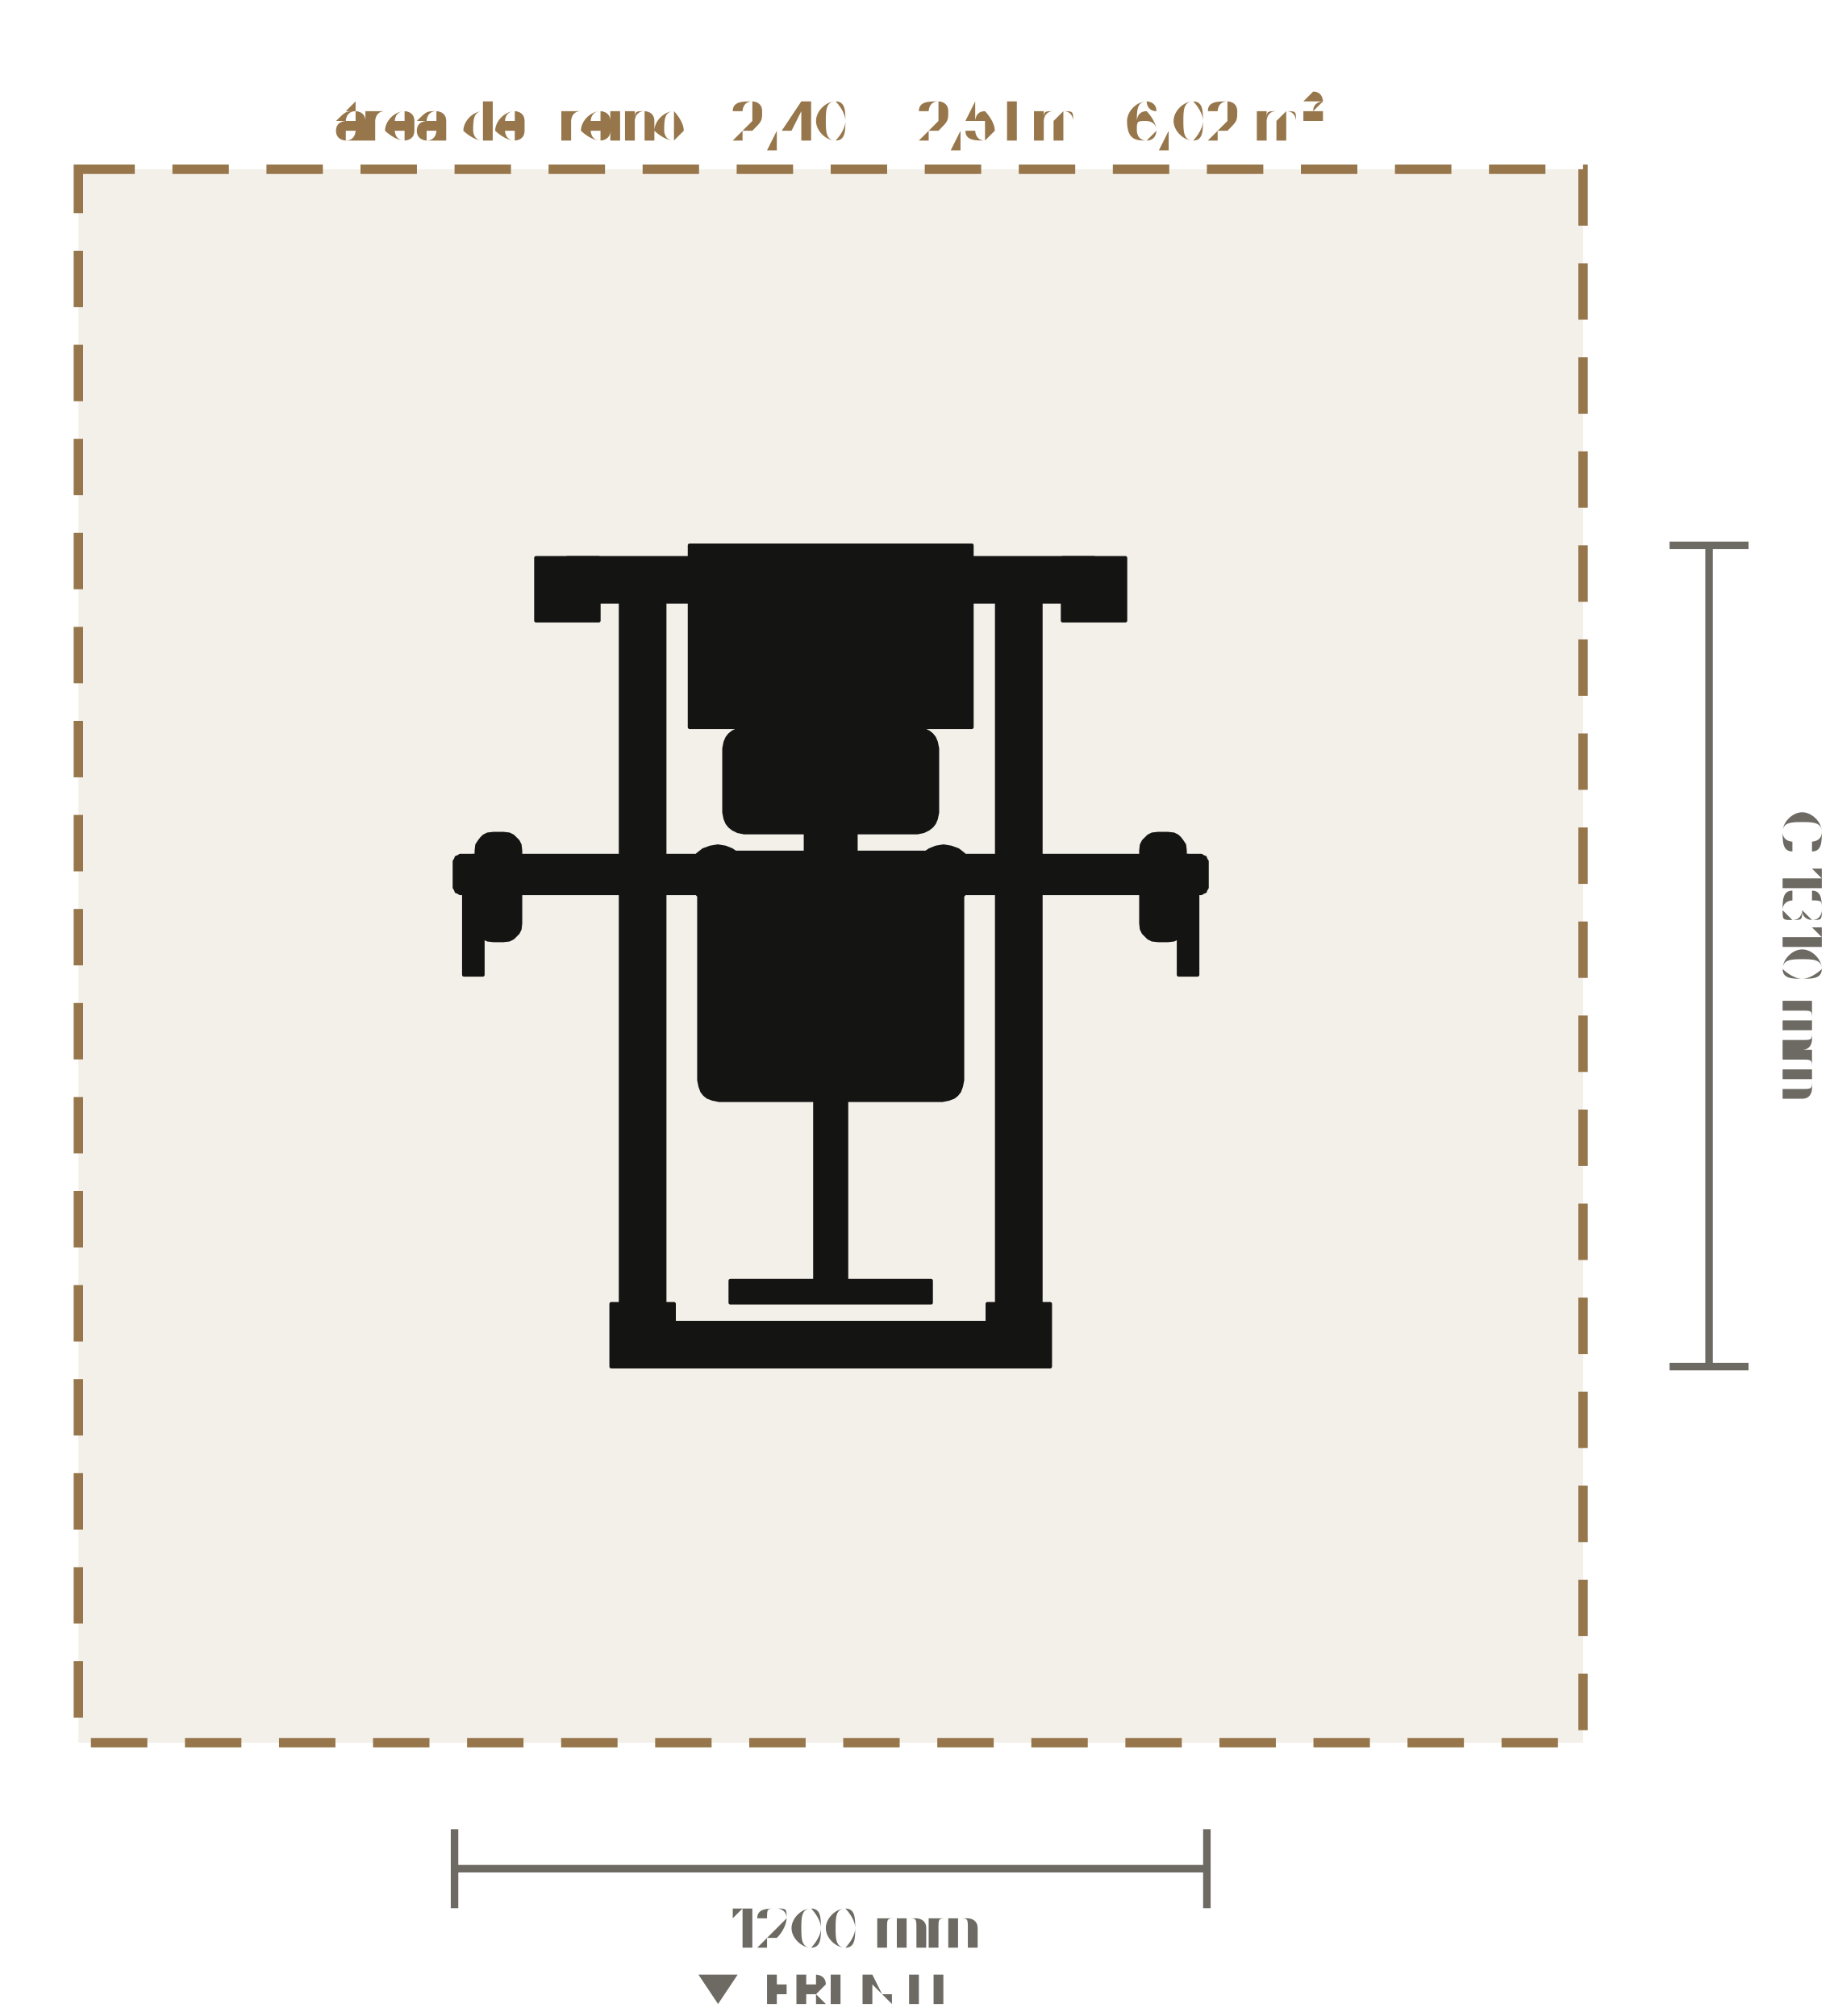
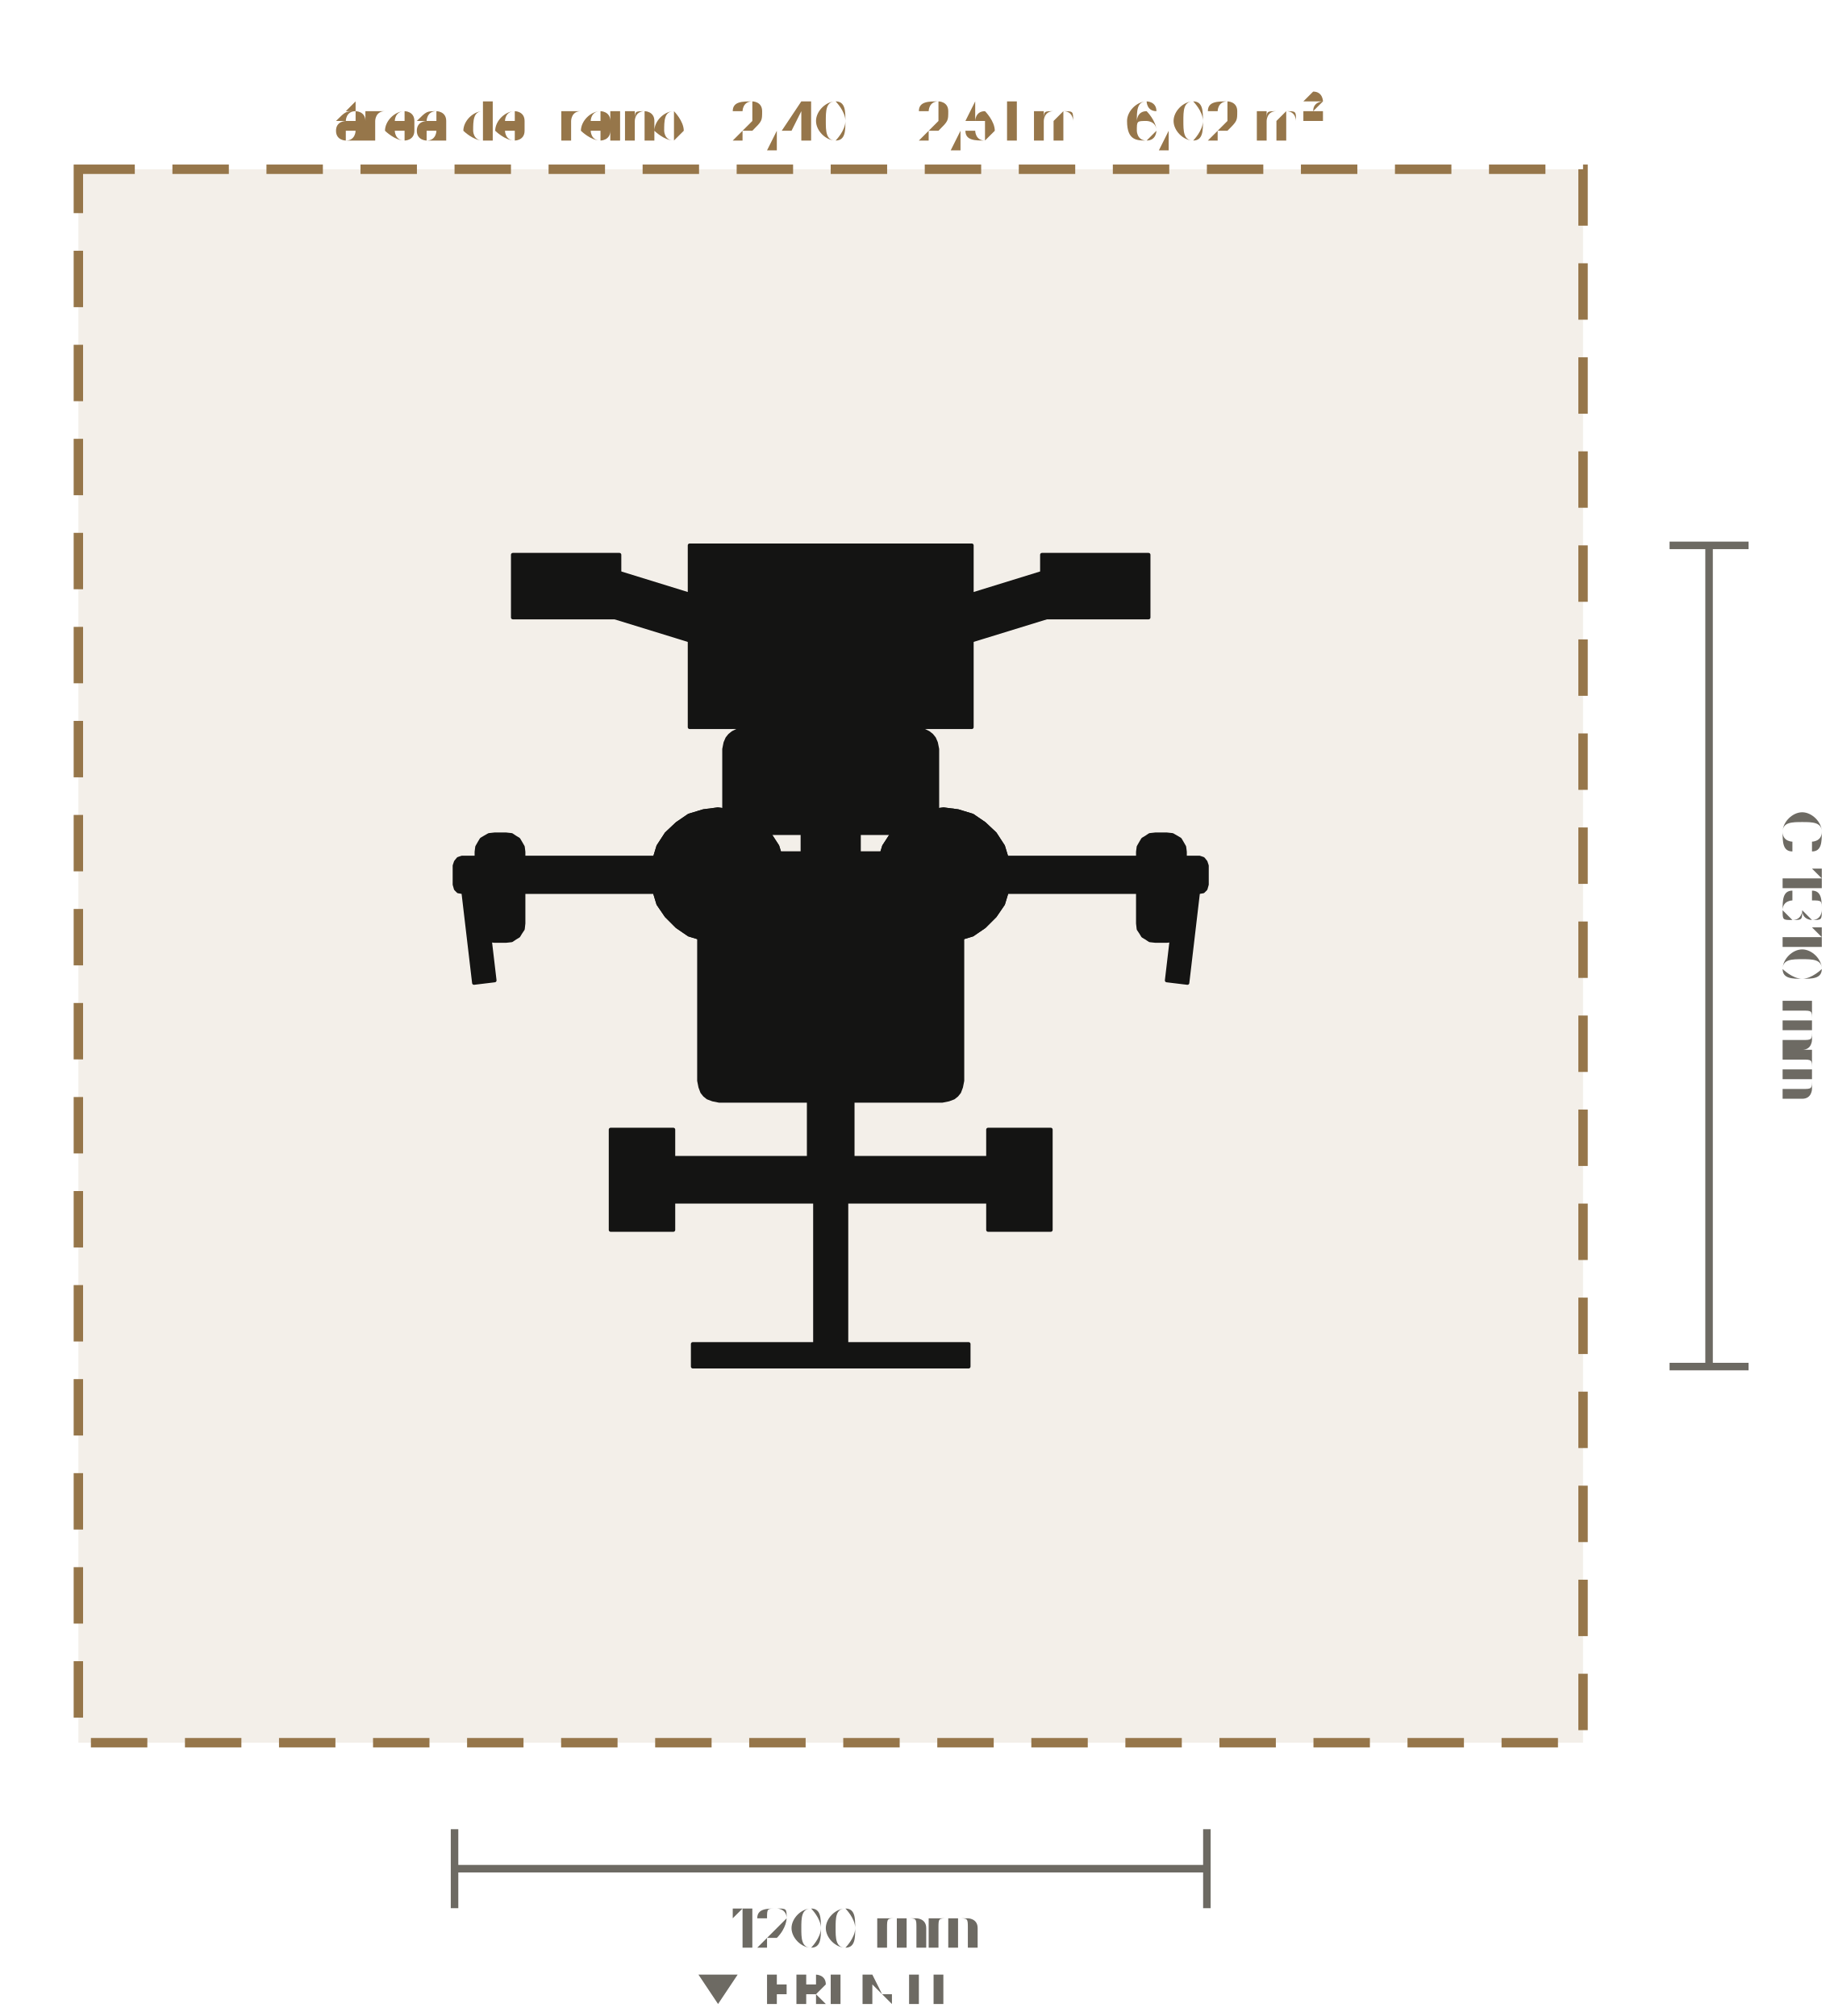
<svg xmlns="http://www.w3.org/2000/svg" viewBox="-1.325 -1.525 2.925 3.216" role="img" aria-label="Planta do Peck Deck (LD-B004): 1200 × 1310 mm, com 60 cm de área de treino em volta" data-equipment="LD-B004" data-unit="m">
  <rect class="eq-zone" x="-1.2" y="-1.255" width="2.4" height="2.51" style="fill:#96764a;fill-opacity:.12;stroke:#96764a;stroke-width:0.015;stroke-dasharray:0.09 0.06" />
  <text class="eq-zone-label" x="0" y="-1.3" style="font-family:Barlow,Inter,Arial,sans-serif;font-size:0.086px;fill:#96764a;text-anchor:middle">área de treino · 2,40 × 2,51 m · 6,02 m²</text>
  <g class="eq-parts">
-     <polygon class="eq-part" points="-0.42,-0.635 0.42,-0.635 0.42,-0.565 -0.42,-0.565" style="fill:#141413;stroke:#141413;stroke-width:0.006;stroke-linejoin:round" />
-     <polygon class="eq-part" points="-0.335,-0.6 -0.265,-0.6 -0.265,0.62 -0.335,0.62" style="fill:#141413;stroke:#141413;stroke-width:0.006;stroke-linejoin:round" />
-     <polygon class="eq-part" points="0.265,-0.6 0.335,-0.6 0.335,0.62 0.265,0.62" style="fill:#141413;stroke:#141413;stroke-width:0.006;stroke-linejoin:round" />
-     <polygon class="eq-part" points="-0.3,0.585 0.3,0.585 0.3,0.655 -0.3,0.655" style="fill:#141413;stroke:#141413;stroke-width:0.006;stroke-linejoin:round" />
-     <polygon class="eq-part" points="-0.035,-0.6 0.035,-0.6 0.035,0.11 -0.035,0.11" style="fill:#141413;stroke:#141413;stroke-width:0.006;stroke-linejoin:round" />
-     <polygon class="eq-part" points="-0.47,-0.635 -0.37,-0.635 -0.37,-0.535 -0.47,-0.535" style="fill:#141413;stroke:#141413;stroke-width:0.006;stroke-linejoin:round" />
-     <polygon class="eq-part" points="0.37,-0.635 0.47,-0.635 0.47,-0.535 0.37,-0.535" style="fill:#141413;stroke:#141413;stroke-width:0.006;stroke-linejoin:round" />
-     <polygon class="eq-part" points="-0.35,0.555 -0.25,0.555 -0.25,0.655 -0.35,0.655" style="fill:#141413;stroke:#141413;stroke-width:0.006;stroke-linejoin:round" />
-     <polygon class="eq-part" points="0.25,0.555 0.35,0.555 0.35,0.655 0.25,0.655" style="fill:#141413;stroke:#141413;stroke-width:0.006;stroke-linejoin:round" />
+     <polygon class="eq-part" points="-0.035,-0.51 0.035,-0.51 0.035,0.357 -0.035,0.357" style="fill:#141413;stroke:#141413;stroke-width:0.006;stroke-linejoin:round" />
+     <polygon class="eq-part" points="-0.432,-0.567 -0.411,-0.634 0.01,-0.504 -0.01,-0.437" style="fill:#141413;stroke:#141413;stroke-width:0.006;stroke-linejoin:round" />
+     <polygon class="eq-part" points="-0.507,-0.64 -0.337,-0.64 -0.337,-0.54 -0.507,-0.54" style="fill:#141413;stroke:#141413;stroke-width:0.006;stroke-linejoin:round" />
+     <polygon class="eq-part" points="-0.01,-0.504 0.411,-0.634 0.432,-0.567 0.01,-0.437" style="fill:#141413;stroke:#141413;stroke-width:0.006;stroke-linejoin:round" />
+     <polygon class="eq-part" points="0.337,-0.64 0.507,-0.64 0.507,-0.54 0.337,-0.54" style="fill:#141413;stroke:#141413;stroke-width:0.006;stroke-linejoin:round" />
+     <polygon class="eq-part" points="-0.301,0.322 0.301,0.322 0.301,0.392 -0.301,0.392" style="fill:#141413;stroke:#141413;stroke-width:0.006;stroke-linejoin:round" />
+     <polygon class="eq-part" points="-0.351,0.277 -0.251,0.277 -0.251,0.437 -0.351,0.437" style="fill:#141413;stroke:#141413;stroke-width:0.006;stroke-linejoin:round" />
+     <polygon class="eq-part" points="0.251,0.277 0.351,0.277 0.351,0.437 0.251,0.437" style="fill:#141413;stroke:#141413;stroke-width:0.006;stroke-linejoin:round" />
    <polygon class="eq-part" points="-0.2,-0.63 -0.17,-0.63 -0.17,-0.39 -0.2,-0.39" style="fill:#141413;stroke:#141413;stroke-width:0.006;stroke-linejoin:round" />
    <polygon class="eq-part" points="0.17,-0.63 0.2,-0.63 0.2,-0.39 0.17,-0.39" style="fill:#141413;stroke:#141413;stroke-width:0.006;stroke-linejoin:round" />
    <polygon class="eq-part" points="-0.2,-0.63 0.2,-0.63 0.2,-0.39 -0.2,-0.39" style="fill:#141413;stroke:#141413;stroke-width:0.006;stroke-linejoin:round" />
    <polygon class="eq-part" points="-0.2,-0.63 0.2,-0.63 0.2,-0.39 -0.2,-0.39" style="fill:#141413;stroke:#141413;stroke-width:0.006;stroke-linejoin:round" />
    <polygon class="eq-part" points="-0.225,-0.655 0.225,-0.655 0.225,-0.365 -0.225,-0.365" style="fill:#141413;stroke:#141413;stroke-width:0.006;stroke-linejoin:round" />
    <polygon class="eq-part" points="-0.08,-0.39 0.08,-0.39 0.08,-0.386 -0.08,-0.386" style="fill:#141413;stroke:#141413;stroke-width:0.006;stroke-linejoin:round" />
-     <polygon class="eq-part" points="-0.09,-0.51 -0.09,-0.513 -0.089,-0.515 -0.087,-0.517 -0.085,-0.519 -0.083,-0.52 -0.08,-0.52 -0.077,-0.52 -0.075,-0.519 -0.073,-0.517 -0.071,-0.515 -0.07,-0.513 -0.07,-0.51 -0.07,-0.508 -0.071,-0.505 -0.073,-0.503 -0.075,-0.501 -0.077,-0.5 -0.08,-0.5 -0.083,-0.5 -0.085,-0.501 -0.087,-0.503 -0.089,-0.505 -0.09,-0.508" style="fill:#141413;stroke:#141413;stroke-width:0.006;stroke-linejoin:round" />
-     <polygon class="eq-part" points="0.07,-0.51 0.07,-0.513 0.071,-0.515 0.073,-0.517 0.075,-0.519 0.077,-0.52 0.08,-0.52 0.083,-0.52 0.085,-0.519 0.087,-0.517 0.089,-0.515 0.09,-0.513 0.09,-0.51 0.09,-0.508 0.089,-0.505 0.087,-0.503 0.085,-0.501 0.083,-0.5 0.08,-0.5 0.077,-0.5 0.075,-0.501 0.073,-0.503 0.071,-0.505 0.07,-0.508" style="fill:#141413;stroke:#141413;stroke-width:0.006;stroke-linejoin:round" />
+     <polygon class="eq-part" points="-0.09,-0.51 -0.09,-0.513 -0.089,-0.515 -0.087,-0.517 -0.085,-0.519 -0.083,-0.52 -0.08,-0.52 -0.077,-0.52 -0.075,-0.519 -0.073,-0.517 -0.071,-0.515 -0.07,-0.513 -0.07,-0.51 -0.07,-0.507 -0.071,-0.505 -0.073,-0.503 -0.075,-0.501 -0.077,-0.5 -0.08,-0.5 -0.083,-0.5 -0.085,-0.501 -0.087,-0.503 -0.089,-0.505 -0.09,-0.507" style="fill:#141413;stroke:#141413;stroke-width:0.006;stroke-linejoin:round" />
+     <polygon class="eq-part" points="0.07,-0.51 0.07,-0.513 0.071,-0.515 0.073,-0.517 0.075,-0.519 0.077,-0.52 0.08,-0.52 0.083,-0.52 0.085,-0.519 0.087,-0.517 0.089,-0.515 0.09,-0.513 0.09,-0.51 0.09,-0.507 0.089,-0.505 0.087,-0.503 0.085,-0.501 0.083,-0.5 0.08,-0.5 0.077,-0.5 0.075,-0.501 0.073,-0.503 0.071,-0.505 0.07,-0.507" style="fill:#141413;stroke:#141413;stroke-width:0.006;stroke-linejoin:round" />
    <polygon class="eq-part" points="-0.13,-0.59 0.13,-0.59 0.13,-0.43 -0.13,-0.43" style="fill:#141413;stroke:#141413;stroke-width:0.006;stroke-linejoin:round" />
    <polygon class="eq-part" points="-0.13,-0.59 0.13,-0.59 0.13,-0.43 -0.13,-0.43" style="fill:#141413;stroke:#141413;stroke-width:0.006;stroke-linejoin:round" />
    <polygon class="eq-part" points="-0.004,-0.51 -0.004,-0.511 -0.004,-0.512 -0.003,-0.513 -0.002,-0.514 -0.001,-0.514 0,-0.514 0.001,-0.514 0.002,-0.514 0.003,-0.513 0.004,-0.512 0.004,-0.511 0.004,-0.51 0.004,-0.509 0.004,-0.508 0.003,-0.507 0.002,-0.507 0.001,-0.506 0,-0.506 -0.001,-0.506 -0.002,-0.507 -0.003,-0.507 -0.004,-0.508 -0.004,-0.509" style="fill:#141413;stroke:#141413;stroke-width:0.006;stroke-linejoin:round" />
    <polygon class="eq-part" points="-0.12,-0.575 0.12,-0.575 0.12,-0.445 -0.12,-0.445" style="fill:#141413;stroke:#141413;stroke-width:0.006;stroke-linejoin:round" />
    <polygon class="eq-part" points="-0.12,-0.575 0.12,-0.575 0.12,-0.445 -0.12,-0.445" style="fill:#141413;stroke:#141413;stroke-width:0.006;stroke-linejoin:round" />
    <polygon class="eq-part" points="-0.12,-0.575 0.12,-0.575 0.12,-0.445 -0.12,-0.445" style="fill:#141413;stroke:#141413;stroke-width:0.006;stroke-linejoin:round" />
    <polygon class="eq-part" points="-0.12,-0.575 0.12,-0.575 0.12,-0.445 -0.12,-0.445" style="fill:#141413;stroke:#141413;stroke-width:0.006;stroke-linejoin:round" />
    <polygon class="eq-part" points="-0.12,-0.575 0.12,-0.575 0.12,-0.445 -0.12,-0.445" style="fill:#141413;stroke:#141413;stroke-width:0.006;stroke-linejoin:round" />
    <polygon class="eq-part" points="-0.12,-0.575 0.12,-0.575 0.12,-0.445 -0.12,-0.445" style="fill:#141413;stroke:#141413;stroke-width:0.006;stroke-linejoin:round" />
    <polygon class="eq-part" points="-0.12,-0.575 0.12,-0.575 0.12,-0.445 -0.12,-0.445" style="fill:#141413;stroke:#141413;stroke-width:0.006;stroke-linejoin:round" />
    <polygon class="eq-part" points="-0.12,-0.575 0.12,-0.575 0.12,-0.445 -0.12,-0.445" style="fill:#141413;stroke:#141413;stroke-width:0.006;stroke-linejoin:round" />
    <polygon class="eq-part" points="-0.12,-0.575 0.12,-0.575 0.12,-0.445 -0.12,-0.445" style="fill:#141413;stroke:#141413;stroke-width:0.006;stroke-linejoin:round" />
    <polygon class="eq-part" points="-0.12,-0.575 0.12,-0.575 0.12,-0.445 -0.12,-0.445" style="fill:#141413;stroke:#141413;stroke-width:0.006;stroke-linejoin:round" />
    <polygon class="eq-part" points="-0.12,-0.575 0.12,-0.575 0.12,-0.445 -0.12,-0.445" style="fill:#141413;stroke:#141413;stroke-width:0.006;stroke-linejoin:round" />
    <polygon class="eq-part" points="-0.12,-0.575 0.12,-0.575 0.12,-0.445 -0.12,-0.445" style="fill:#141413;stroke:#141413;stroke-width:0.006;stroke-linejoin:round" />
    <polygon class="eq-part" points="-0.12,-0.575 0.12,-0.575 0.12,-0.445 -0.12,-0.445" style="fill:#141413;stroke:#141413;stroke-width:0.006;stroke-linejoin:round" />
    <polygon class="eq-part" points="-0.12,-0.575 0.12,-0.575 0.12,-0.445 -0.12,-0.445" style="fill:#141413;stroke:#141413;stroke-width:0.006;stroke-linejoin:round" />
    <polygon class="eq-part" points="-0.12,-0.575 0.12,-0.575 0.12,-0.445 -0.12,-0.445" style="fill:#141413;stroke:#141413;stroke-width:0.006;stroke-linejoin:round" />
    <polygon class="eq-part" points="-0.006,-0.51 -0.006,-0.512 -0.005,-0.513 -0.004,-0.514 -0.003,-0.515 -0.002,-0.516 0,-0.516 0.002,-0.516 0.003,-0.515 0.004,-0.514 0.005,-0.513 0.006,-0.512 0.006,-0.51 0.006,-0.509 0.005,-0.507 0.004,-0.506 0.003,-0.505 0.002,-0.504 0,-0.504 -0.002,-0.504 -0.003,-0.505 -0.004,-0.506 -0.005,-0.507 -0.006,-0.509" style="fill:#141413;stroke:#141413;stroke-width:0.006;stroke-linejoin:round" />
    <polygon class="eq-part" points="-0.006,-0.465 0.006,-0.465 0.006,-0.395 -0.006,-0.395" style="fill:#141413;stroke:#141413;stroke-width:0.006;stroke-linejoin:round" />
    <polygon class="eq-part" points="-0.17,-0.63 0.17,-0.63 0.17,-0.618 -0.17,-0.618" style="fill:#141413;stroke:#141413;stroke-width:0.006;stroke-linejoin:round" />
-     <polygon class="eq-part" points="-0.035,0.017 -0.035,0.014 -0.033,0.011 -0.032,0.009 -0.029,0.007 -0.026,0.005 -0.023,0.005 0.023,0.005 0.026,0.005 0.029,0.007 0.032,0.009 0.033,0.011 0.035,0.014 0.035,0.017 0.035,0.063 0.035,0.066 0.033,0.069 0.032,0.071 0.029,0.073 0.026,0.075 0.023,0.075 -0.023,0.075 -0.026,0.075 -0.029,0.073 -0.032,0.071 -0.033,0.069 -0.035,0.066 -0.035,0.063" style="fill:#141413;stroke:#141413;stroke-width:0.006;stroke-linejoin:round" />
-     <polygon class="eq-part" points="-0.21,-0.118 -0.208,-0.128 -0.205,-0.136 -0.201,-0.141 -0.196,-0.145 -0.188,-0.148 -0.178,-0.15 0.178,-0.15 0.188,-0.148 0.196,-0.145 0.201,-0.141 0.205,-0.136 0.208,-0.128 0.21,-0.118 0.21,0.198 0.208,0.208 0.205,0.216 0.201,0.221 0.196,0.225 0.188,0.228 0.178,0.23 -0.178,0.23 -0.188,0.228 -0.196,0.225 -0.201,0.221 -0.205,0.216 -0.208,0.208 -0.21,0.198" style="fill:#141413;stroke:#141413;stroke-width:0.006;stroke-linejoin:round" />
-     <polygon class="eq-part" points="-0.03,-0.51 0.03,-0.51 0.03,-0.32 -0.03,-0.32" style="fill:#141413;stroke:#141413;stroke-width:0.006;stroke-linejoin:round" />
-     <polygon class="eq-part" points="-0.17,-0.331 -0.168,-0.341 -0.165,-0.348 -0.161,-0.353 -0.156,-0.357 -0.148,-0.361 -0.138,-0.363 0.138,-0.363 0.148,-0.361 0.156,-0.357 0.161,-0.353 0.165,-0.348 0.168,-0.341 0.17,-0.331 0.17,-0.229 0.168,-0.219 0.165,-0.212 0.161,-0.207 0.156,-0.203 0.148,-0.199 0.138,-0.197 -0.138,-0.197 -0.148,-0.199 -0.156,-0.203 -0.161,-0.207 -0.165,-0.212 -0.168,-0.219 -0.17,-0.229" style="fill:#141413;stroke:#141413;stroke-width:0.006;stroke-linejoin:round" />
-     <polygon class="eq-part" points="-0.04,-0.46 0.04,-0.46 0.04,-0.13 -0.04,-0.13" style="fill:#141413;stroke:#141413;stroke-width:0.006;stroke-linejoin:round" />
-     <polygon class="eq-part" points="-0.2,-0.165 0.2,-0.165 0.2,-0.095 -0.2,-0.095" style="fill:#141413;stroke:#141413;stroke-width:0.006;stroke-linejoin:round" />
-     <polygon class="eq-part" points="-0.004,-0.51 -0.004,-0.51 -0.004,-0.51 -0.003,-0.511 -0.002,-0.511 -0.001,-0.511 0,-0.511 0.001,-0.511 0.002,-0.511 0.003,-0.511 0.004,-0.51 0.004,-0.51 0.004,-0.51 0.004,-0.13 0.004,-0.13 0.004,-0.13 0.003,-0.13 0.002,-0.129 0.001,-0.129 0,-0.129 -0.001,-0.129 -0.002,-0.129 -0.003,-0.13 -0.004,-0.13 -0.004,-0.13 -0.004,-0.13" style="fill:#141413;stroke:#141413;stroke-width:0.006;stroke-linejoin:round" />
-     <polygon class="eq-part" points="-0.225,-0.13 -0.224,-0.142 -0.219,-0.152 -0.212,-0.162 -0.203,-0.169 -0.192,-0.173 -0.18,-0.175 -0.168,-0.173 -0.158,-0.169 -0.148,-0.162 -0.141,-0.152 -0.137,-0.142 -0.135,-0.13 -0.137,-0.118 -0.141,-0.107 -0.148,-0.098 -0.158,-0.091 -0.168,-0.086 -0.18,-0.085 -0.192,-0.086 -0.203,-0.091 -0.212,-0.098 -0.219,-0.107 -0.224,-0.118" style="fill:#141413;stroke:#141413;stroke-width:0.006;stroke-linejoin:round" />
-     <polygon class="eq-part" points="-0.57,-0.16 -0.18,-0.16 -0.18,-0.1 -0.57,-0.1" style="fill:#141413;stroke:#141413;stroke-width:0.006;stroke-linejoin:round" />
-     <polygon class="eq-part" points="-0.6,-0.148 -0.6,-0.151 -0.598,-0.154 -0.597,-0.157 -0.594,-0.158 -0.591,-0.16 -0.588,-0.16 -0.552,-0.16 -0.549,-0.16 -0.546,-0.158 -0.543,-0.157 -0.542,-0.154 -0.54,-0.151 -0.54,-0.148 -0.54,-0.112 -0.54,-0.109 -0.542,-0.106 -0.543,-0.103 -0.546,-0.102 -0.549,-0.1 -0.552,-0.1 -0.588,-0.1 -0.591,-0.1 -0.594,-0.102 -0.597,-0.103 -0.598,-0.106 -0.6,-0.109 -0.6,-0.112" style="fill:#141413;stroke:#141413;stroke-width:0.006;stroke-linejoin:round" />
-     <polygon class="eq-part" points="-0.565,-0.168 -0.564,-0.177 -0.56,-0.183 -0.557,-0.187 -0.553,-0.191 -0.547,-0.194 -0.538,-0.195 -0.522,-0.195 -0.513,-0.194 -0.507,-0.191 -0.503,-0.187 -0.499,-0.183 -0.496,-0.177 -0.495,-0.168 -0.495,-0.052 -0.496,-0.043 -0.499,-0.037 -0.503,-0.033 -0.507,-0.029 -0.513,-0.026 -0.522,-0.025 -0.538,-0.025 -0.547,-0.026 -0.553,-0.029 -0.557,-0.033 -0.56,-0.037 -0.564,-0.043 -0.565,-0.052" style="fill:#141413;stroke:#141413;stroke-width:0.006;stroke-linejoin:round" />
-     <polygon class="eq-part" points="-0.585,-0.13 -0.555,-0.13 -0.555,0.03 -0.585,0.03" style="fill:#141413;stroke:#141413;stroke-width:0.006;stroke-linejoin:round" />
-     <polygon class="eq-part" points="0.135,-0.13 0.137,-0.142 0.141,-0.152 0.148,-0.162 0.158,-0.169 0.168,-0.173 0.18,-0.175 0.192,-0.173 0.203,-0.169 0.212,-0.162 0.219,-0.152 0.224,-0.142 0.225,-0.13 0.224,-0.118 0.219,-0.107 0.212,-0.098 0.203,-0.091 0.192,-0.086 0.18,-0.085 0.168,-0.086 0.158,-0.091 0.148,-0.098 0.141,-0.107 0.137,-0.118" style="fill:#141413;stroke:#141413;stroke-width:0.006;stroke-linejoin:round" />
-     <polygon class="eq-part" points="0.18,-0.16 0.57,-0.16 0.57,-0.1 0.18,-0.1" style="fill:#141413;stroke:#141413;stroke-width:0.006;stroke-linejoin:round" />
-     <polygon class="eq-part" points="0.54,-0.148 0.54,-0.151 0.542,-0.154 0.543,-0.157 0.546,-0.158 0.549,-0.16 0.552,-0.16 0.588,-0.16 0.591,-0.16 0.594,-0.158 0.597,-0.157 0.598,-0.154 0.6,-0.151 0.6,-0.148 0.6,-0.112 0.6,-0.109 0.598,-0.106 0.597,-0.103 0.594,-0.102 0.591,-0.1 0.588,-0.1 0.552,-0.1 0.549,-0.1 0.546,-0.102 0.543,-0.103 0.542,-0.106 0.54,-0.109 0.54,-0.112" style="fill:#141413;stroke:#141413;stroke-width:0.006;stroke-linejoin:round" />
-     <polygon class="eq-part" points="0.495,-0.168 0.496,-0.177 0.499,-0.183 0.503,-0.187 0.507,-0.191 0.513,-0.194 0.522,-0.195 0.538,-0.195 0.547,-0.194 0.553,-0.191 0.557,-0.187 0.56,-0.183 0.564,-0.177 0.565,-0.168 0.565,-0.052 0.564,-0.043 0.56,-0.037 0.557,-0.033 0.553,-0.029 0.547,-0.026 0.538,-0.025 0.522,-0.025 0.513,-0.026 0.507,-0.029 0.503,-0.033 0.499,-0.037 0.496,-0.043 0.495,-0.052" style="fill:#141413;stroke:#141413;stroke-width:0.006;stroke-linejoin:round" />
-     <polygon class="eq-part" points="0.555,-0.13 0.585,-0.13 0.585,0.03 0.555,0.03" style="fill:#141413;stroke:#141413;stroke-width:0.006;stroke-linejoin:round" />
-     <polygon class="eq-part" points="-0.025,0.123 -0.025,0.122 -0.023,0.12 -0.021,0.119 -0.019,0.118 -0.016,0.117 -0.013,0.117 0.013,0.117 0.016,0.117 0.019,0.118 0.021,0.119 0.023,0.12 0.025,0.122 0.025,0.123 0.025,0.532 0.025,0.533 0.023,0.535 0.021,0.536 0.019,0.537 0.016,0.538 0.013,0.538 -0.013,0.538 -0.016,0.538 -0.019,0.537 -0.021,0.536 -0.023,0.535 -0.025,0.533 -0.025,0.532" style="fill:#141413;stroke:#141413;stroke-width:0.006;stroke-linejoin:round" />
-     <polygon class="eq-part" points="-0.16,0.518 0.16,0.518 0.16,0.553 -0.16,0.553" style="fill:#141413;stroke:#141413;stroke-width:0.006;stroke-linejoin:round" />
-     <polygon class="eq-part" points="-0.05,-0.442 0.05,-0.442 0.05,-0.438 -0.05,-0.438" style="fill:#141413;stroke:#141413;stroke-width:0.006;stroke-linejoin:round" />
+     <polygon class="eq-part" points="-0.035,0.018 -0.035,0.015 -0.033,0.012 -0.032,0.01 -0.029,0.008 -0.026,0.007 -0.023,0.006 0.023,0.006 0.026,0.007 0.029,0.008 0.032,0.01 0.033,0.012 0.035,0.015 0.035,0.018 0.035,0.124 0.035,0.127 0.033,0.13 0.032,0.132 0.029,0.134 0.026,0.135 0.023,0.136 -0.023,0.136 -0.026,0.135 -0.029,0.134 -0.032,0.132 -0.033,0.13 -0.035,0.127 -0.035,0.124" style="fill:#141413;stroke:#141413;stroke-width:0.006;stroke-linejoin:round" />
+     <polygon class="eq-part" points="0.038,0.036 0.052,0.036 0.052,0.086 0.038,0.086" style="fill:#141413;stroke:#141413;stroke-width:0.006;stroke-linejoin:round" />
+     <polygon class="eq-part" points="0.047,0.061 0.047,0.059 0.047,0.058 0.048,0.056 0.048,0.055 0.049,0.054 0.05,0.054 0.13,0.054 0.131,0.054 0.132,0.055 0.132,0.056 0.133,0.058 0.133,0.059 0.133,0.061 0.133,0.063 0.133,0.065 0.132,0.066 0.132,0.067 0.131,0.068 0.13,0.068 0.05,0.068 0.049,0.068 0.048,0.067 0.048,0.066 0.047,0.065 0.047,0.063" style="fill:#141413;stroke:#141413;stroke-width:0.006;stroke-linejoin:round" />
+     <polygon class="eq-part" points="-0.21,-0.117 -0.208,-0.127 -0.205,-0.135 -0.201,-0.14 -0.196,-0.144 -0.188,-0.147 -0.178,-0.149 0.178,-0.149 0.188,-0.147 0.196,-0.144 0.201,-0.14 0.205,-0.135 0.208,-0.127 0.21,-0.117 0.21,0.199 0.208,0.209 0.205,0.217 0.201,0.222 0.196,0.226 0.188,0.229 0.178,0.231 -0.178,0.231 -0.188,0.229 -0.196,0.226 -0.201,0.222 -0.205,0.217 -0.208,0.209 -0.21,0.199" style="fill:#141413;stroke:#141413;stroke-width:0.006;stroke-linejoin:round" />
+     <polygon class="eq-part" points="-0.17,-0.33 -0.168,-0.34 -0.165,-0.347 -0.161,-0.352 -0.156,-0.356 -0.148,-0.36 -0.138,-0.362 0.138,-0.362 0.148,-0.36 0.156,-0.356 0.161,-0.352 0.165,-0.347 0.168,-0.34 0.17,-0.33 0.17,-0.228 0.168,-0.218 0.165,-0.211 0.161,-0.206 0.156,-0.202 0.148,-0.198 0.138,-0.196 -0.138,-0.196 -0.148,-0.198 -0.156,-0.202 -0.161,-0.206 -0.165,-0.211 -0.168,-0.218 -0.17,-0.228" style="fill:#141413;stroke:#141413;stroke-width:0.006;stroke-linejoin:round" />
+     <polygon class="eq-part" points="-0.03,-0.413 -0.028,-0.419 -0.024,-0.423 -0.018,-0.425 0.018,-0.425 0.024,-0.423 0.028,-0.419 0.03,-0.413 0.03,-0.281 0.028,-0.275 0.024,-0.271 0.018,-0.269 -0.018,-0.269 -0.024,-0.271 -0.028,-0.275 -0.03,-0.281" style="fill:#141413;stroke:#141413;stroke-width:0.006;stroke-linejoin:round" />
+     <polygon class="eq-part" points="-0.025,-0.41 0.025,-0.41 0.025,-0.359 -0.025,-0.359" style="fill:#141413;stroke:#141413;stroke-width:0.006;stroke-linejoin:round" />
+     <polygon class="eq-part" points="-0.045,-0.41 0.045,-0.41 0.045,-0.129 -0.045,-0.129" style="fill:#141413;stroke:#141413;stroke-width:0.006;stroke-linejoin:round" />
+     <polygon class="eq-part" points="-0.21,-0.164 0.21,-0.164 0.21,-0.094 -0.21,-0.094" style="fill:#141413;stroke:#141413;stroke-width:0.006;stroke-linejoin:round" />
+     <polygon class="eq-part" points="-0.004,-0.51 -0.004,-0.51 -0.004,-0.51 -0.003,-0.51 -0.002,-0.511 -0.001,-0.511 0,-0.511 0.001,-0.511 0.002,-0.511 0.003,-0.51 0.004,-0.51 0.004,-0.51 0.004,-0.51 0.004,-0.129 0.004,-0.129 0.004,-0.129 0.003,-0.129 0.002,-0.129 0.001,-0.129 0,-0.129 -0.001,-0.129 -0.002,-0.129 -0.003,-0.129 -0.004,-0.129 -0.004,-0.129 -0.004,-0.129" style="fill:#141413;stroke:#141413;stroke-width:0.006;stroke-linejoin:round" />
+     <polygon class="eq-part" points="-0.285,-0.129 -0.282,-0.152 -0.275,-0.175 -0.262,-0.195 -0.245,-0.211 -0.226,-0.224 -0.203,-0.231 -0.18,-0.234 -0.157,-0.231 -0.134,-0.224 -0.115,-0.211 -0.098,-0.195 -0.085,-0.175 -0.078,-0.152 -0.075,-0.129 -0.078,-0.106 -0.085,-0.083 -0.098,-0.064 -0.115,-0.047 -0.134,-0.034 -0.157,-0.027 -0.18,-0.024 -0.203,-0.027 -0.226,-0.034 -0.245,-0.047 -0.262,-0.064 -0.275,-0.083 -0.282,-0.106" style="fill:#141413;stroke:#141413;stroke-width:0.006;stroke-linejoin:round" />
+     <polygon class="eq-part" points="-0.285,-0.129 -0.282,-0.152 -0.275,-0.175 -0.262,-0.195 -0.245,-0.211 -0.226,-0.224 -0.203,-0.231 -0.18,-0.234 -0.157,-0.231 -0.134,-0.224 -0.115,-0.211 -0.098,-0.195 -0.085,-0.175 -0.078,-0.152 -0.075,-0.129 -0.078,-0.106 -0.085,-0.083 -0.098,-0.064 -0.115,-0.047 -0.134,-0.034 -0.157,-0.027 -0.18,-0.024 -0.203,-0.027 -0.226,-0.034 -0.245,-0.047 -0.262,-0.064 -0.275,-0.083 -0.282,-0.106" style="fill:#141413;stroke:#141413;stroke-width:0.006;stroke-linejoin:round" />
+     <polygon class="eq-part" points="0.075,-0.129 0.078,-0.152 0.085,-0.175 0.098,-0.195 0.115,-0.211 0.134,-0.224 0.157,-0.231 0.18,-0.234 0.203,-0.231 0.226,-0.224 0.245,-0.211 0.262,-0.195 0.275,-0.175 0.282,-0.152 0.285,-0.129 0.282,-0.106 0.275,-0.083 0.262,-0.064 0.245,-0.047 0.226,-0.034 0.203,-0.027 0.18,-0.024 0.157,-0.027 0.134,-0.034 0.115,-0.047 0.098,-0.064 0.085,-0.083 0.078,-0.106" style="fill:#141413;stroke:#141413;stroke-width:0.006;stroke-linejoin:round" />
+     <polygon class="eq-part" points="0.075,-0.129 0.078,-0.152 0.085,-0.175 0.098,-0.195 0.115,-0.211 0.134,-0.224 0.157,-0.231 0.18,-0.234 0.203,-0.231 0.226,-0.224 0.245,-0.211 0.262,-0.195 0.275,-0.175 0.282,-0.152 0.285,-0.129 0.282,-0.106 0.275,-0.083 0.262,-0.064 0.245,-0.047 0.226,-0.034 0.203,-0.027 0.18,-0.024 0.157,-0.027 0.134,-0.034 0.115,-0.047 0.098,-0.064 0.085,-0.083 0.078,-0.106" style="fill:#141413;stroke:#141413;stroke-width:0.006;stroke-linejoin:round" />
+     <polygon class="eq-part" points="-0.215,-0.129 -0.214,-0.138 -0.21,-0.146 -0.205,-0.154 -0.198,-0.159 -0.189,-0.163 -0.18,-0.164 -0.171,-0.163 -0.163,-0.159 -0.155,-0.154 -0.15,-0.146 -0.146,-0.138 -0.145,-0.129 -0.146,-0.12 -0.15,-0.112 -0.155,-0.104 -0.163,-0.099 -0.171,-0.095 -0.18,-0.094 -0.189,-0.095 -0.198,-0.099 -0.205,-0.104 -0.21,-0.112 -0.214,-0.12" style="fill:#141413;stroke:#141413;stroke-width:0.006;stroke-linejoin:round" />
+     <polygon class="eq-part" points="-0.6,-0.144 -0.598,-0.15 -0.594,-0.155 -0.588,-0.157 -0.18,-0.157 -0.18,-0.102 -0.588,-0.102 -0.594,-0.103 -0.598,-0.107 -0.6,-0.114" style="fill:#141413;stroke:#141413;stroke-width:0.006;stroke-linejoin:round" />
+     <polygon class="eq-part" points="-0.565,-0.166 -0.564,-0.174 -0.56,-0.181 -0.557,-0.186 -0.552,-0.189 -0.545,-0.193 -0.536,-0.194 -0.518,-0.194 -0.509,-0.193 -0.503,-0.189 -0.498,-0.186 -0.495,-0.181 -0.491,-0.174 -0.49,-0.166 -0.49,-0.052 -0.491,-0.043 -0.495,-0.037 -0.498,-0.032 -0.503,-0.029 -0.509,-0.025 -0.518,-0.024 -0.536,-0.024 -0.545,-0.025 -0.552,-0.029 -0.557,-0.032 -0.56,-0.037 -0.564,-0.043 -0.565,-0.052" style="fill:#141413;stroke:#141413;stroke-width:0.006;stroke-linejoin:round" />
+     <polygon class="eq-part" points="-0.589,-0.127 -0.556,-0.131 -0.536,0.039 -0.569,0.043" style="fill:#141413;stroke:#141413;stroke-width:0.006;stroke-linejoin:round" />
+     <polygon class="eq-part" points="0.145,-0.129 0.146,-0.138 0.15,-0.146 0.155,-0.154 0.163,-0.159 0.171,-0.163 0.18,-0.164 0.189,-0.163 0.198,-0.159 0.205,-0.154 0.21,-0.146 0.214,-0.138 0.215,-0.129 0.214,-0.12 0.21,-0.112 0.205,-0.104 0.198,-0.099 0.189,-0.095 0.18,-0.094 0.171,-0.095 0.163,-0.099 0.155,-0.104 0.15,-0.112 0.146,-0.12" style="fill:#141413;stroke:#141413;stroke-width:0.006;stroke-linejoin:round" />
+     <polygon class="eq-part" points="0.18,-0.157 0.588,-0.157 0.594,-0.155 0.598,-0.15 0.6,-0.144 0.6,-0.114 0.598,-0.107 0.594,-0.103 0.588,-0.102 0.18,-0.102" style="fill:#141413;stroke:#141413;stroke-width:0.006;stroke-linejoin:round" />
+     <polygon class="eq-part" points="0.49,-0.166 0.491,-0.174 0.495,-0.181 0.498,-0.186 0.503,-0.189 0.509,-0.193 0.518,-0.194 0.536,-0.194 0.545,-0.193 0.552,-0.189 0.557,-0.186 0.56,-0.181 0.564,-0.174 0.565,-0.166 0.565,-0.052 0.564,-0.043 0.56,-0.037 0.557,-0.032 0.552,-0.029 0.545,-0.025 0.536,-0.024 0.518,-0.024 0.509,-0.025 0.503,-0.029 0.498,-0.032 0.495,-0.037 0.491,-0.043 0.49,-0.052" style="fill:#141413;stroke:#141413;stroke-width:0.006;stroke-linejoin:round" />
+     <polygon class="eq-part" points="0.536,0.039 0.556,-0.131 0.589,-0.127 0.569,0.043" style="fill:#141413;stroke:#141413;stroke-width:0.006;stroke-linejoin:round" />
+     <polygon class="eq-part" points="-0.025,0.251 -0.023,0.248 -0.019,0.246 -0.013,0.246 0.013,0.246 0.019,0.246 0.023,0.248 0.025,0.251 0.025,0.64 0.023,0.642 0.019,0.643 0.013,0.643 -0.013,0.643 -0.019,0.643 -0.023,0.642 -0.025,0.64" style="fill:#141413;stroke:#141413;stroke-width:0.006;stroke-linejoin:round" />
+     <polygon class="eq-part" points="-0.22,0.619 0.22,0.619 0.22,0.655 -0.22,0.655" style="fill:#141413;stroke:#141413;stroke-width:0.006;stroke-linejoin:round" />
  </g>
  <line class="eq-dim" x1="-0.6" y1="1.456" x2="0.6" y2="1.456" style="stroke:#6d6a63;stroke-width:0.012" />
  <line class="eq-dim" x1="-0.6" y1="1.393" x2="-0.6" y2="1.519" style="stroke:#6d6a63;stroke-width:0.012" />
  <line class="eq-dim" x1="0.6" y1="1.393" x2="0.6" y2="1.519" style="stroke:#6d6a63;stroke-width:0.012" />
  <text class="eq-text" x="0" y="1.583" style="font-family:Barlow,Inter,Arial,sans-serif;font-size:0.09px;fill:#6d6a63;text-anchor:middle">L 1200 mm</text>
  <line class="eq-dim" x1="1.401" y1="-0.655" x2="1.401" y2="0.655" style="stroke:#6d6a63;stroke-width:0.012" />
  <line class="eq-dim" x1="1.338" y1="-0.655" x2="1.464" y2="-0.655" style="stroke:#6d6a63;stroke-width:0.012" />
  <line class="eq-dim" x1="1.338" y1="0.655" x2="1.464" y2="0.655" style="stroke:#6d6a63;stroke-width:0.012" />
  <text class="eq-text" x="1.518" y="0" transform="rotate(90 1.5183 0)" style="font-family:Barlow,Inter,Arial,sans-serif;font-size:0.09px;fill:#6d6a63;text-anchor:middle">C 1310 mm</text>
  <text class="eq-text" x="0" y="1.673" style="font-family:Barlow,Inter,Arial,sans-serif;font-size:0.09px;fill:#6d6a63;text-anchor:middle;font-size:0.072px;letter-spacing:.1em">▼ FRENTE</text>
</svg>
